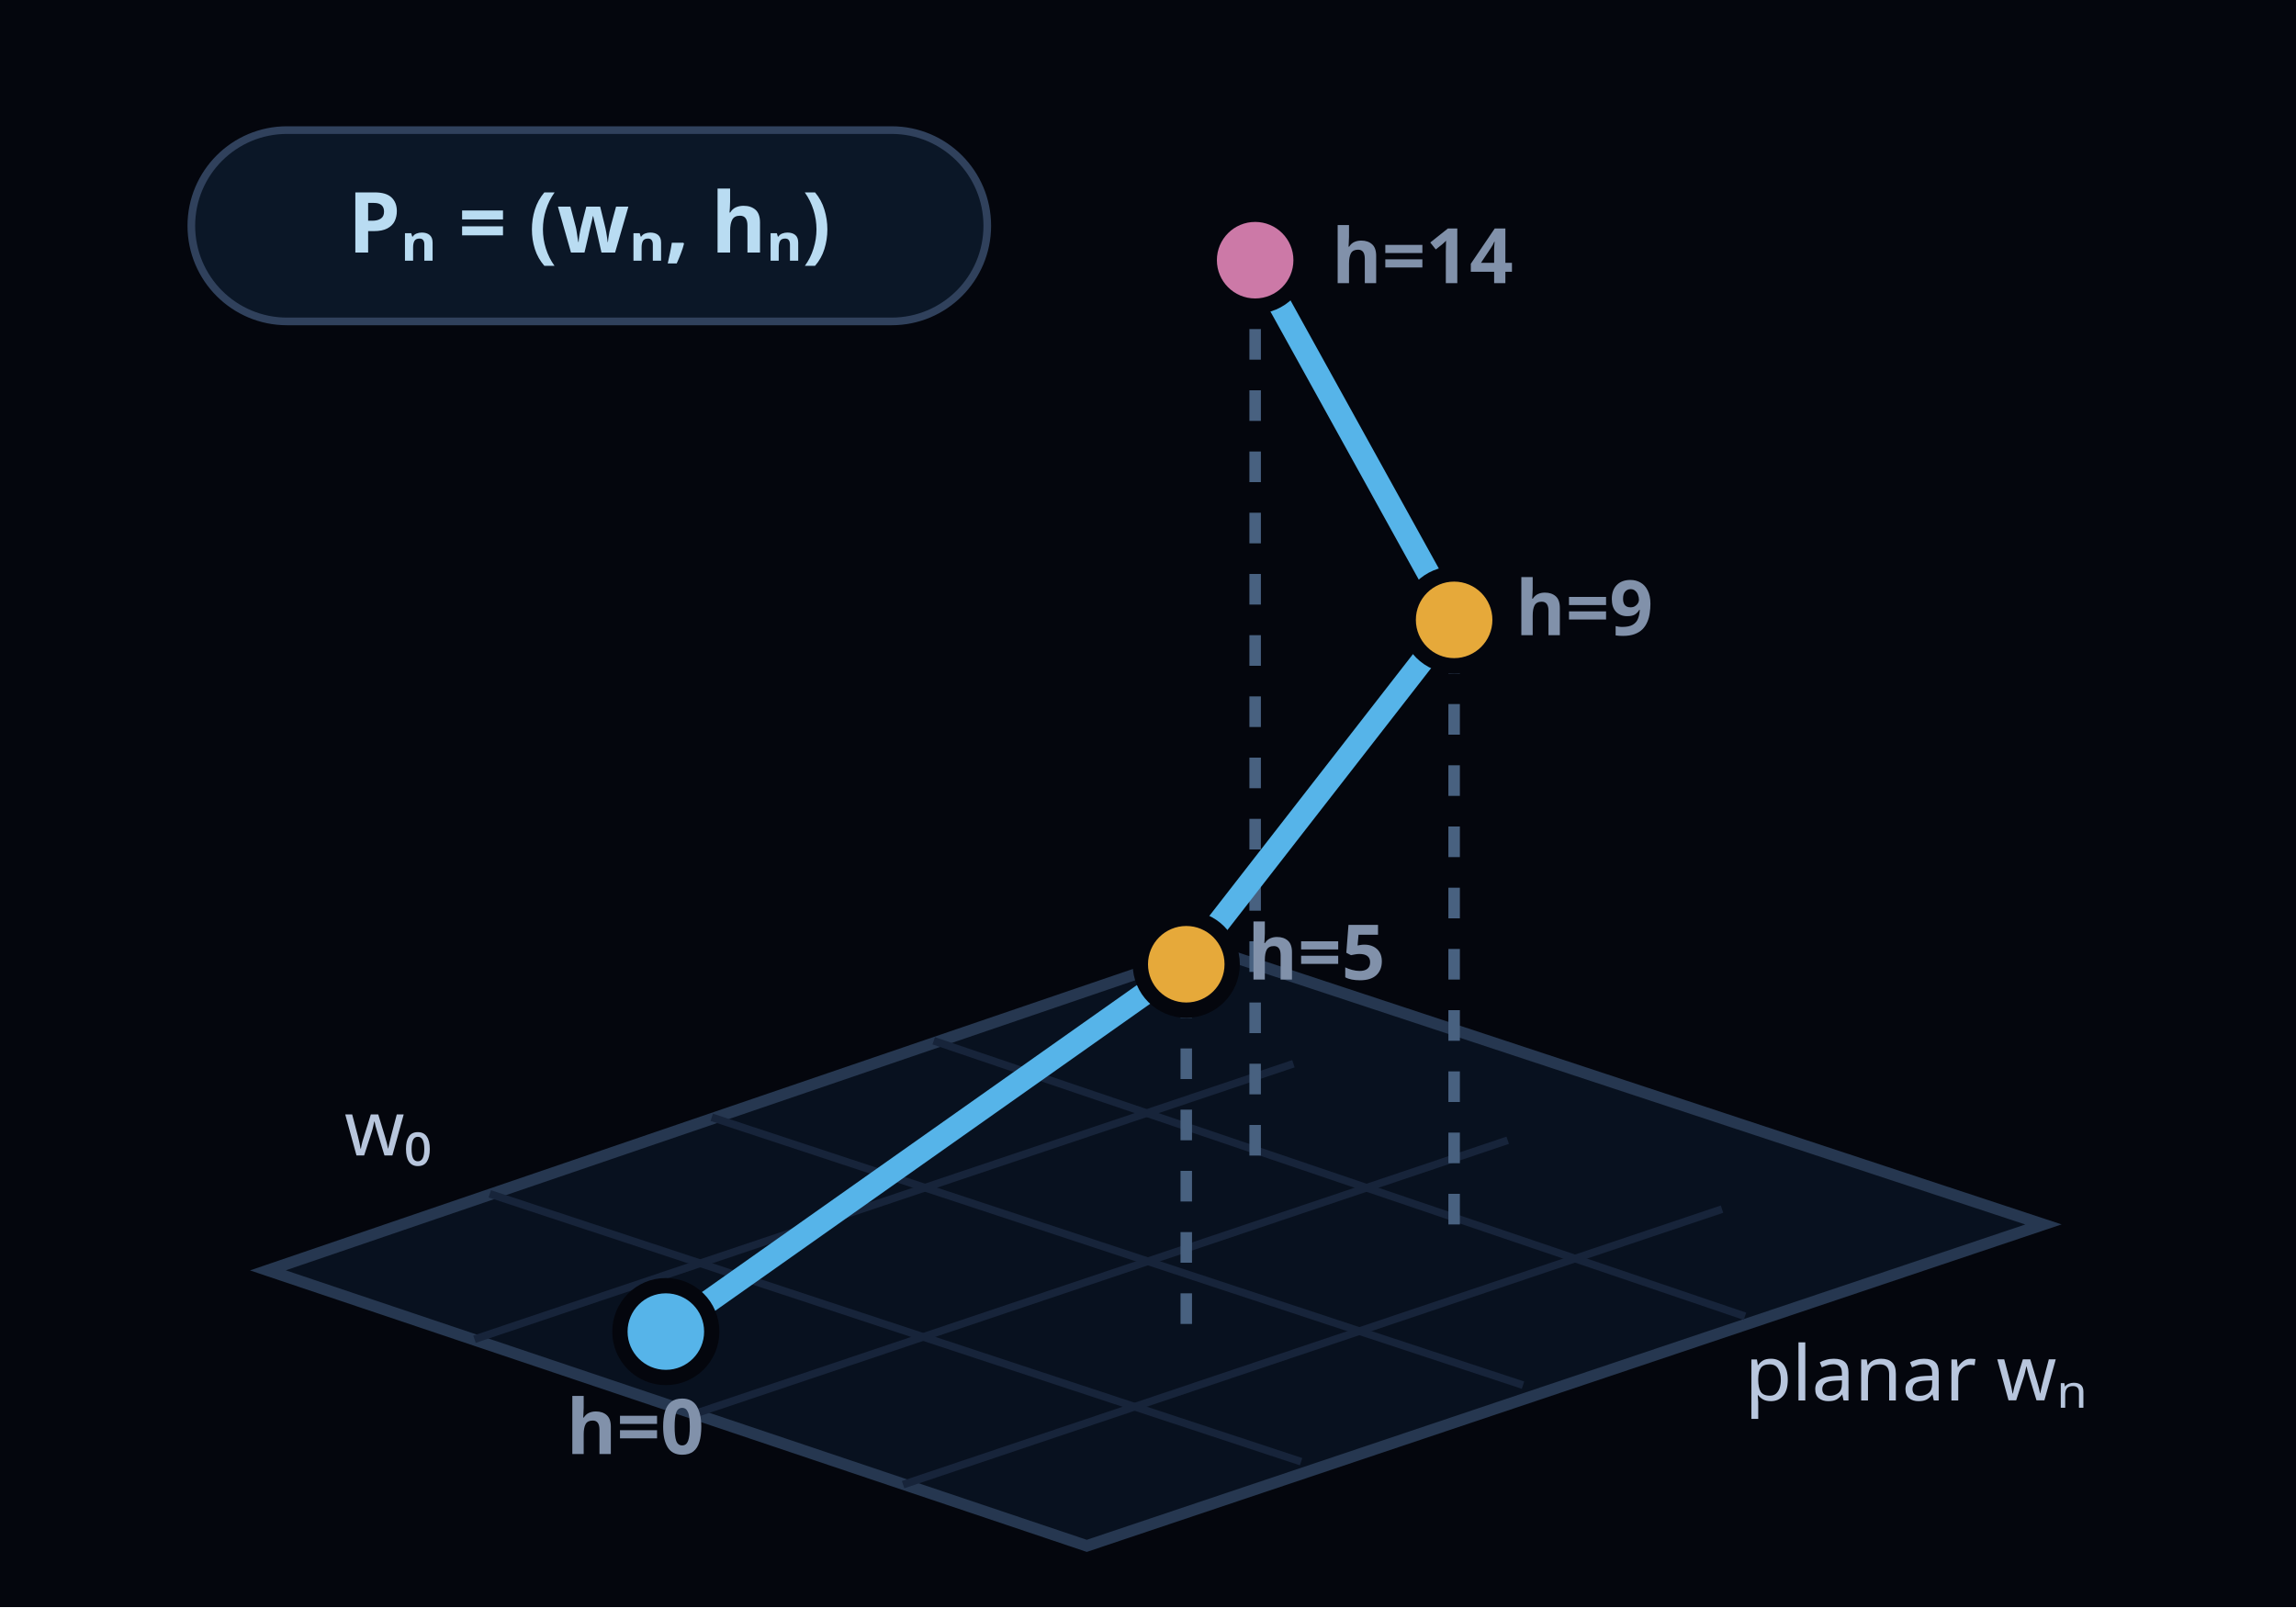
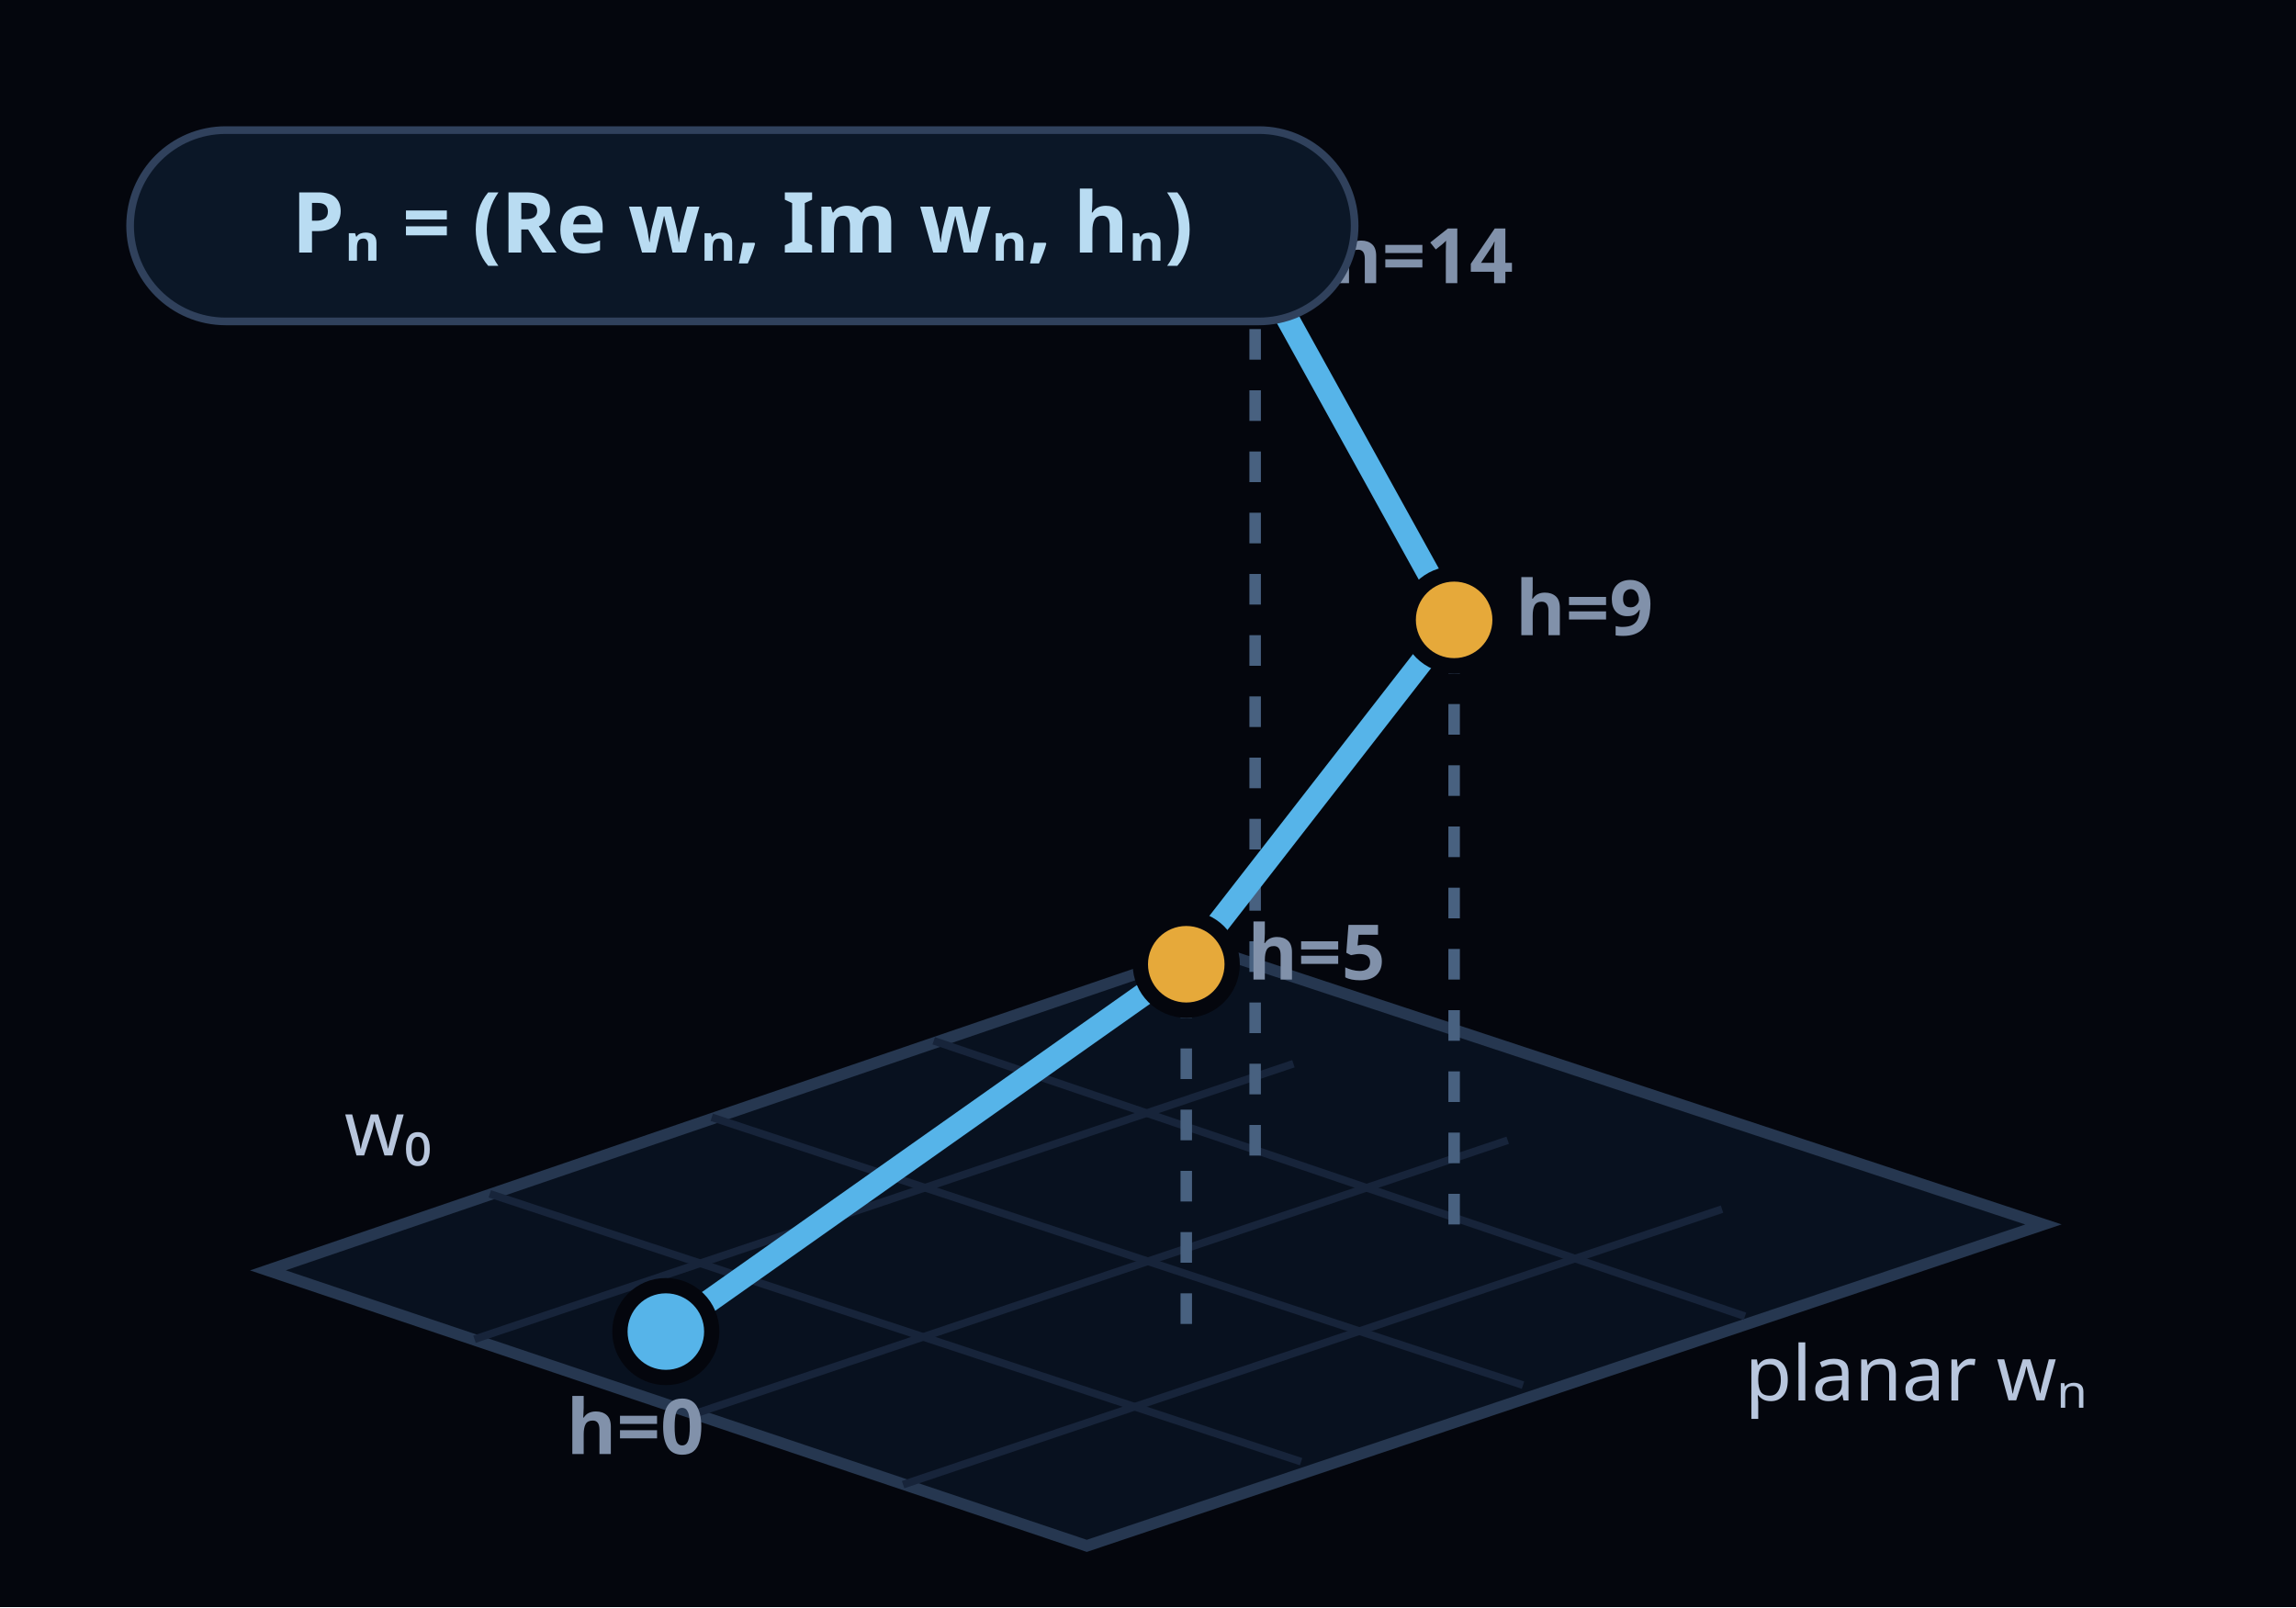
<svg xmlns="http://www.w3.org/2000/svg" viewBox="0 0 300 210" role="img" aria-labelledby="title desc">
  <rect width="300" height="210" fill="#04060d" />
  <g font-family="Outfit, system-ui, sans-serif">
    <polygon points="35,166 142,202 267,160 158,124" fill="#08111f" stroke="#263750" stroke-width="1.5" />
    <g fill="none" stroke="#17243a">
      <path d="M62 175L169 139M90 185L197 149M118 194L225 158" />
      <path d="M64 156L170 191M93 146L199 181M122 136L228 172" />
    </g>
    <g stroke="#486180" stroke-width="1.5" stroke-dasharray="4 4">
      <path d="M87 174V174" />
      <path d="M155 173V126" />
      <path d="M190 160V81" />
      <path d="M164 151V34" />
    </g>
    <path d="M87 174L155 126L190 81L164 34" fill="none" stroke="#56b4e9" stroke-width="3" stroke-linecap="round" stroke-linejoin="round" />
    <g stroke="#04060d" stroke-width="2">
      <circle cx="87" cy="174" r="6" fill="#56b4e9" />
      <circle cx="155" cy="126" r="6" fill="#e6a93a" />
      <circle cx="190" cy="81" r="6" fill="#e6a93a" />
      <circle cx="164" cy="34" r="6" fill="#cc79a7" />
    </g>
    <g fill="#8191aa" font-size="10" font-weight="600">
      <text x="74" y="190">h=0</text>
      <text x="163" y="128">h=5</text>
      <text x="198" y="83">h=9</text>
      <text x="174" y="37">h=14</text>
    </g>
    <g fill="#b8c6dd" font-size="10">
      <text x="45" y="151">w₀</text>
      <text x="228" y="183">planar wₙ</text>
    </g>
-     <rect x="25" y="17" width="104" height="25" rx="12.5" fill="#0b1727" stroke="#30415c" />
-     <text x="77" y="33" fill="#b9dcf2" font-size="11" font-weight="600" text-anchor="middle">Pₙ = (wₙ, hₙ)</text>
+     <rect x="17" y="17" width="160" height="25" rx="12.5" fill="#0b1727" stroke="#30415c" />
+     <text x="97" y="33" fill="#b9dcf2" font-size="11" font-weight="600" text-anchor="middle">Pₙ = (Re wₙ, Im wₙ, hₙ)</text>
  </g>
</svg>
